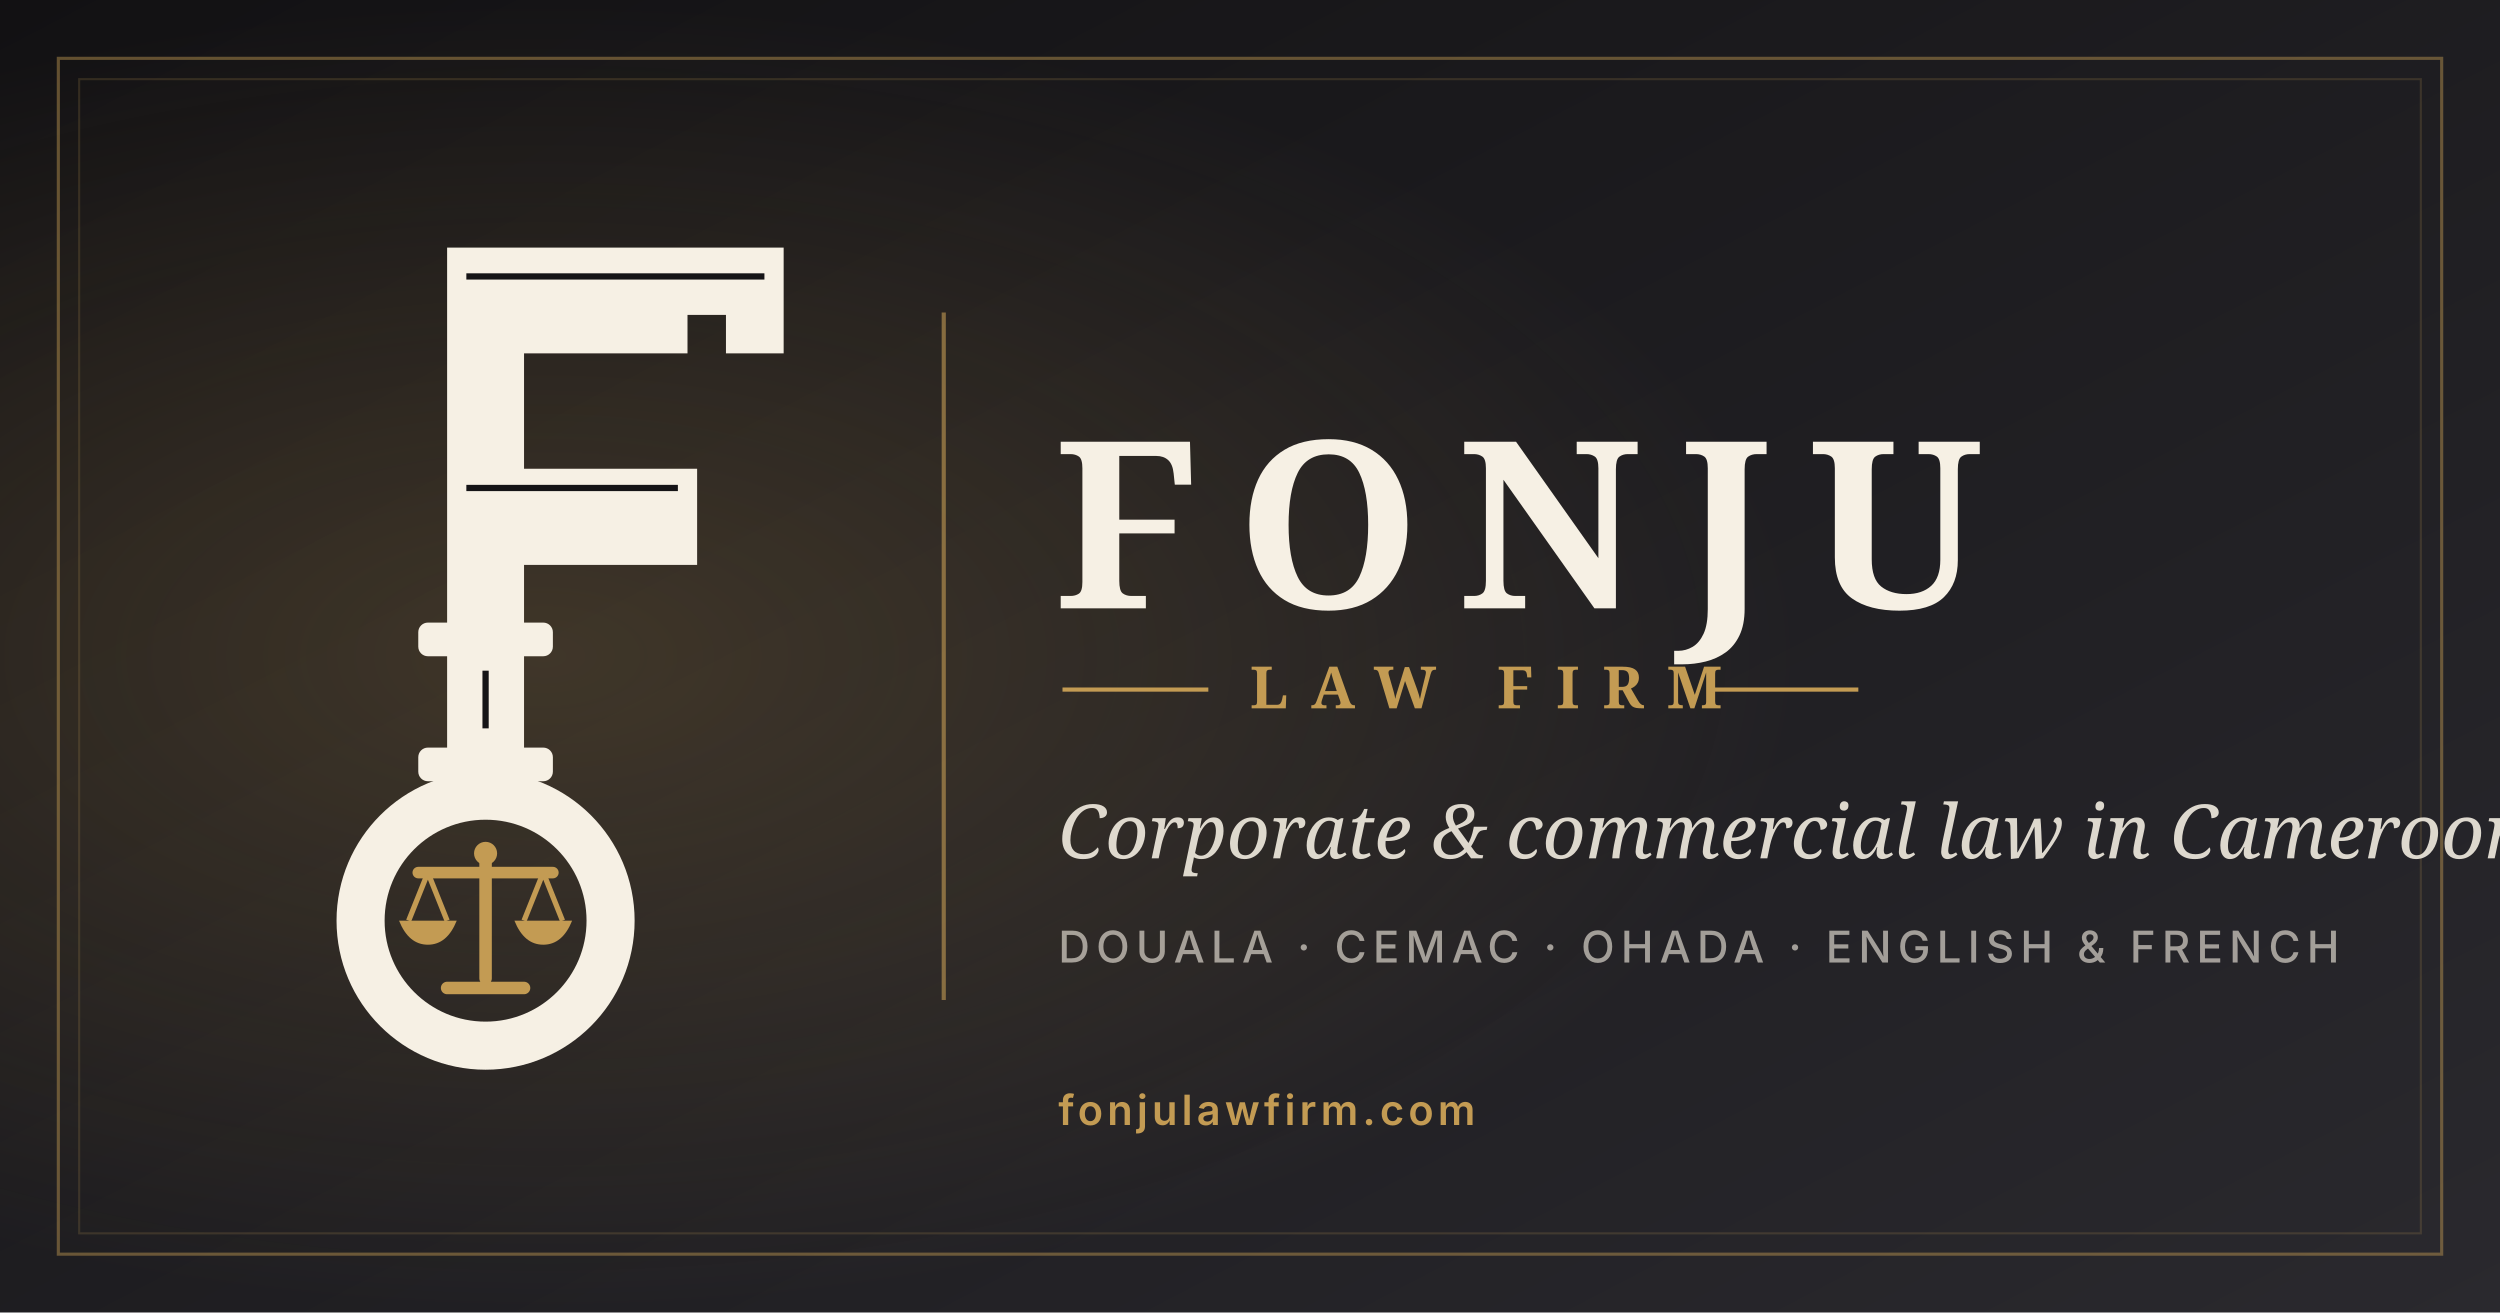
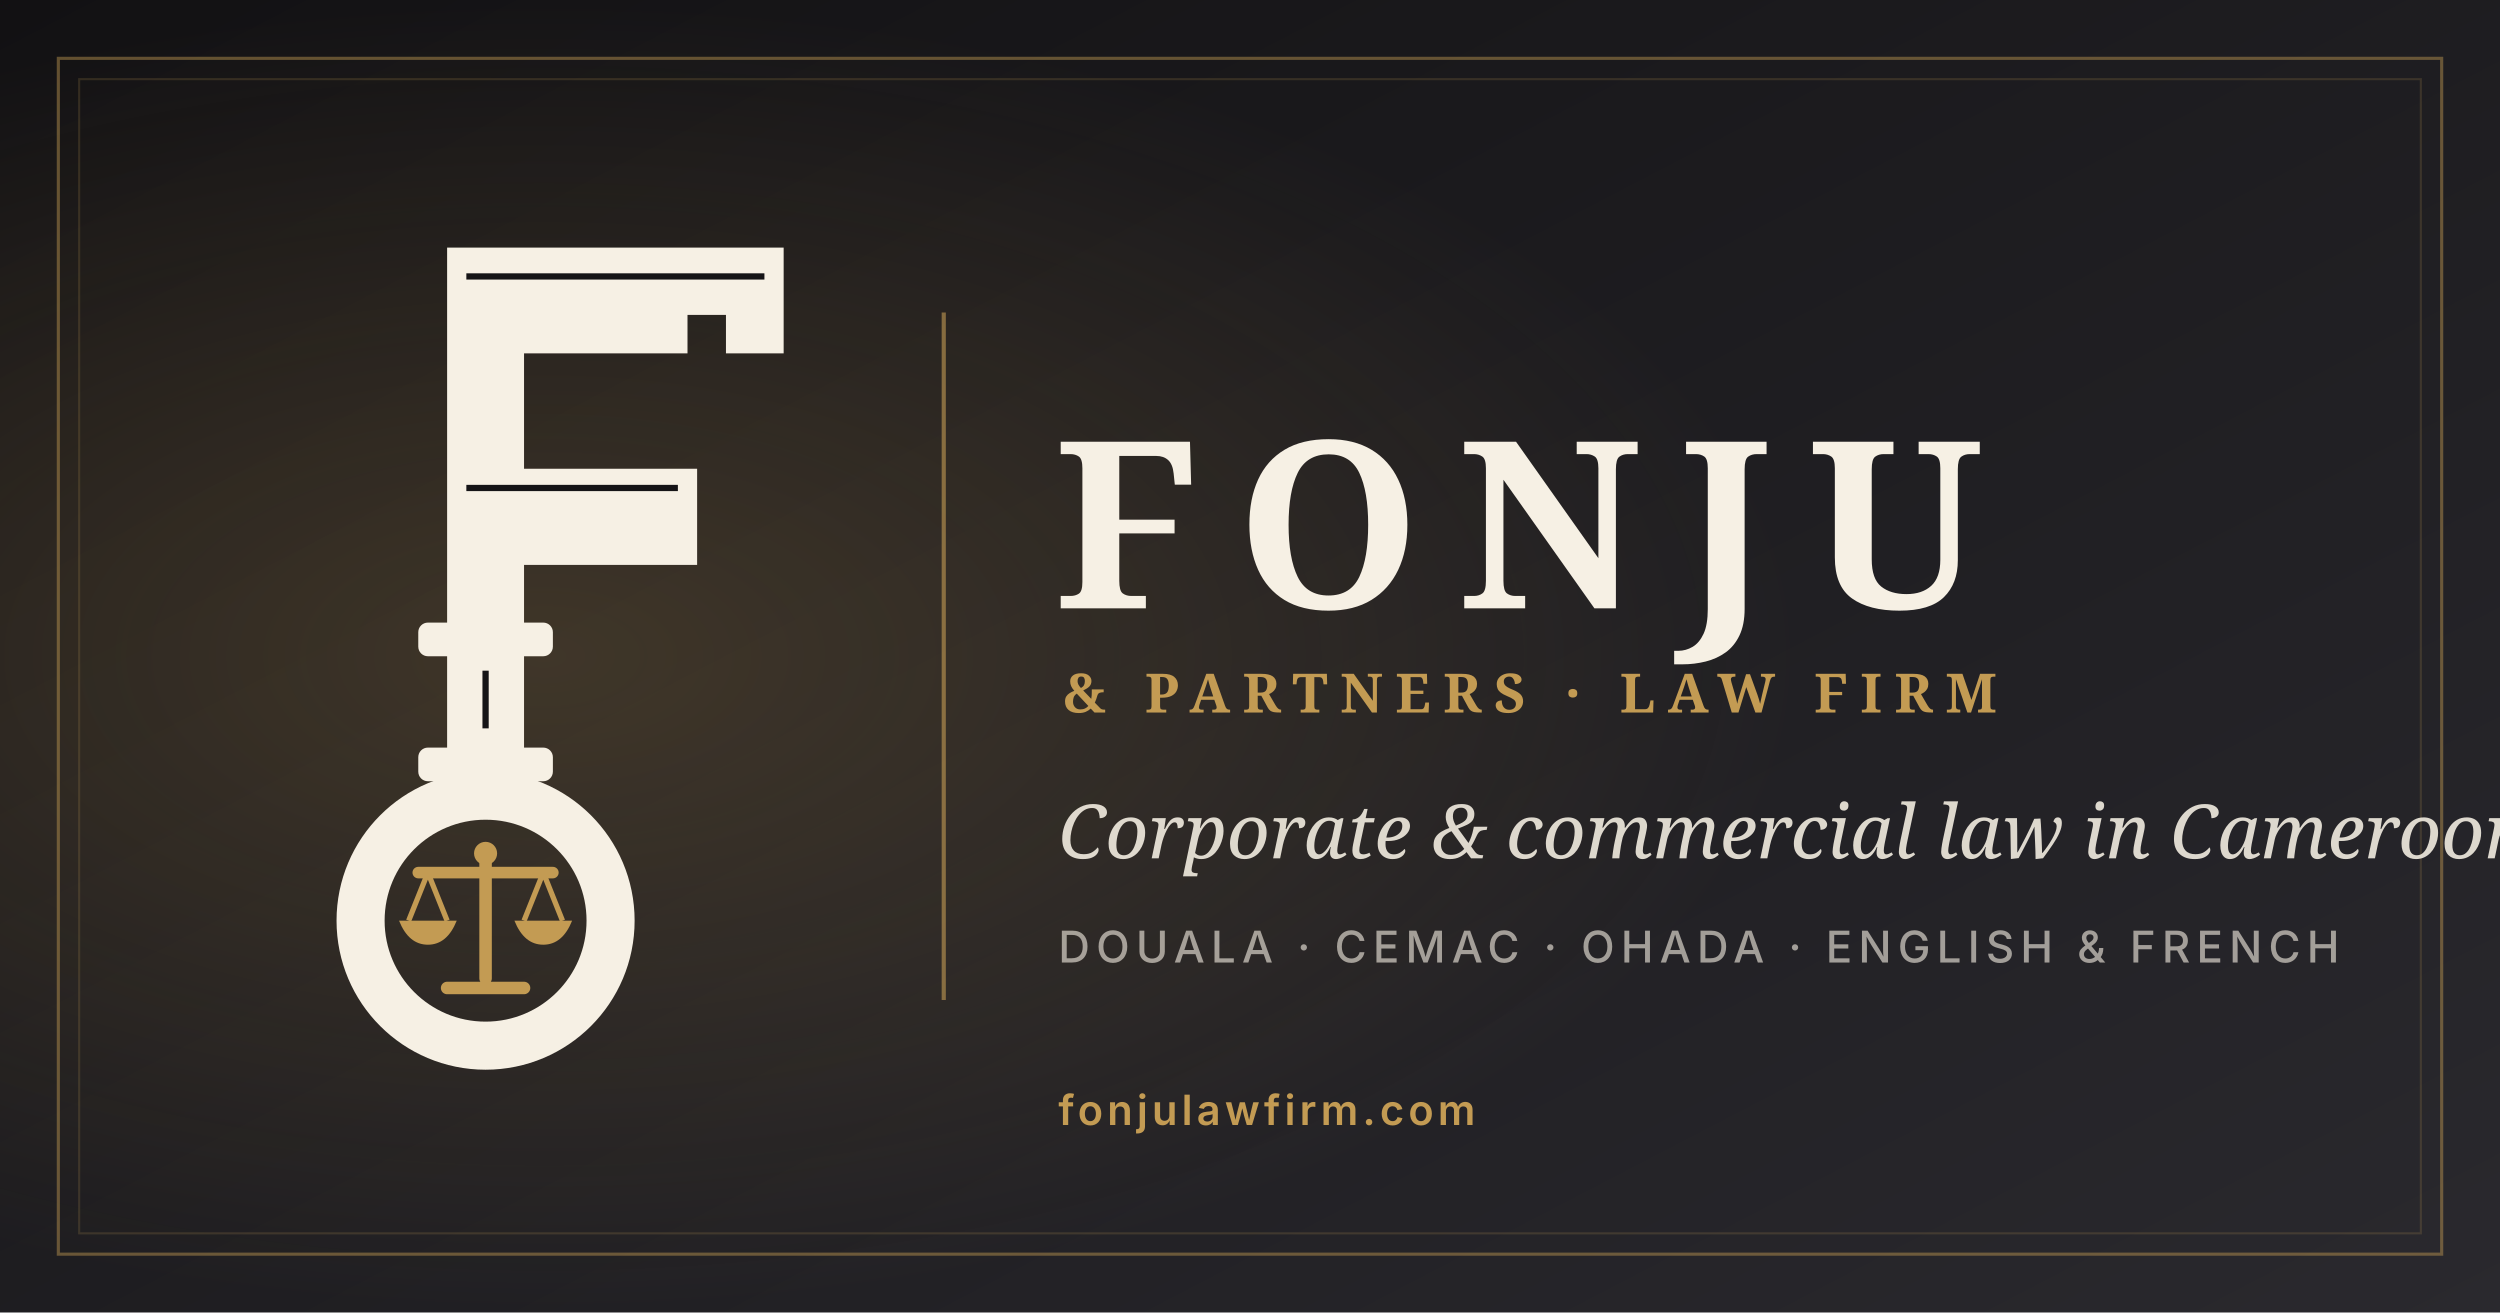
<svg xmlns="http://www.w3.org/2000/svg" viewBox="0 0 1200 630" width="1200" height="630">
  <defs>
    <linearGradient id="bg" x1="0" y1="0" x2="1" y2="1">
      <stop offset="0" stop-color="#121113" />
      <stop offset="1" stop-color="#2a292e" />
    </linearGradient>
    <radialGradient id="glow" cx="0.22" cy="0.5" r="0.5">
      <stop offset="0" stop-color="#C39B53" stop-opacity="0.22" />
      <stop offset="1" stop-color="#C39B53" stop-opacity="0" />
    </radialGradient>
  </defs>
  <rect width="1200" height="630" fill="url(#bg)" />
  <rect width="1200" height="630" fill="url(#glow)" />
  <rect x="28" y="28" width="1144" height="574" fill="none" stroke="#C39B53" stroke-opacity="0.45" stroke-width="1.5" />
  <rect x="38" y="38" width="1124" height="554" fill="none" stroke="#C39B53" stroke-opacity="0.18" stroke-width="1" />
  <svg x="150" y="105" width="240" height="420" viewBox="52 14 104 182">
    <path d="M80 20 H150 V42 H138 V34 H130 V42 H96 V66 H132 V86 H96 V132 H80 Z" fill="#F6F0E4" />
    <rect x="74" y="98" width="28" height="7" rx="2" fill="#F6F0E4" />
    <rect x="74" y="124" width="28" height="7" rx="2" fill="#F6F0E4" />
    <circle cx="88" cy="160" r="26" fill="none" stroke="#F6F0E4" stroke-width="10" />
    <path d="M80 131 H96 L94 136 H82 Z" fill="#F6F0E4" />
    <path d="M84 26 H146 M84 70 H128" stroke="#151416" stroke-width="1.3" />
    <path d="M88 108 V120" stroke="#151416" stroke-width="1.3" />
    <path d="M88 146 V172 M80 174 H96" stroke="#C39B53" stroke-width="2.6" stroke-linecap="round" />
    <path d="M74 150 H102" stroke="#C39B53" stroke-width="2.4" stroke-linecap="round" />
    <circle cx="88" cy="146" r="2.4" fill="#C39B53" />
    <path d="M76 150 L72 160 M76 150 L80 160 M100 150 L96 160 M100 150 L104 160" stroke="#C39B53" stroke-width="1.1" />
    <path d="M70 160 H82 Q80 165 76 165 Q72 165 70 160 Z M94 160 H106 Q104 165 100 165 Q96 165 94 160 Z" fill="#C39B53" />
  </svg>
  <rect x="452" y="150" width="2" height="330" fill="#C39B53" opacity="0.6" />
  <text x="506" y="292" font-family="Cinzel, Georgia, serif" font-weight="700" font-size="112" letter-spacing="18" fill="#F6F0E4">FONJU</text>
-   <rect x="510" y="330" width="70" height="2" fill="#C39B53" />
-   <text x="600" y="340" font-family="Cinzel, Georgia, serif" font-weight="600" font-size="28" letter-spacing="11" fill="#C39B53">LAW FIRM</text>
-   <rect x="822" y="330" width="70" height="2" fill="#C39B53" />
+   <text x="510" y="342" font-family="Cinzel, Georgia, serif" font-weight="600" font-size="26" letter-spacing="6" textLength="548" lengthAdjust="spacing" fill="#C39B53">&amp; PARTNERS · LAW FIRM</text>
  <text x="508" y="412" font-family="'EB Garamond', Georgia, serif" font-style="italic" font-weight="500" font-size="36" fill="#F6F0E4" fill-opacity="0.88">Corporate &amp; commercial law in Cameroon</text>
  <text x="508" y="462" font-family="Inter, Arial, sans-serif" font-weight="500" font-size="21" letter-spacing="3" fill="#F6F0E4" fill-opacity="0.6">DOUALA · CEMAC · OHADA · ENGLISH &amp; FRENCH</text>
  <text x="508" y="540" font-family="Inter, Arial, sans-serif" font-weight="600" font-size="20" letter-spacing="2" fill="#C39B53">fonjulawfirm.com</text>
</svg>
